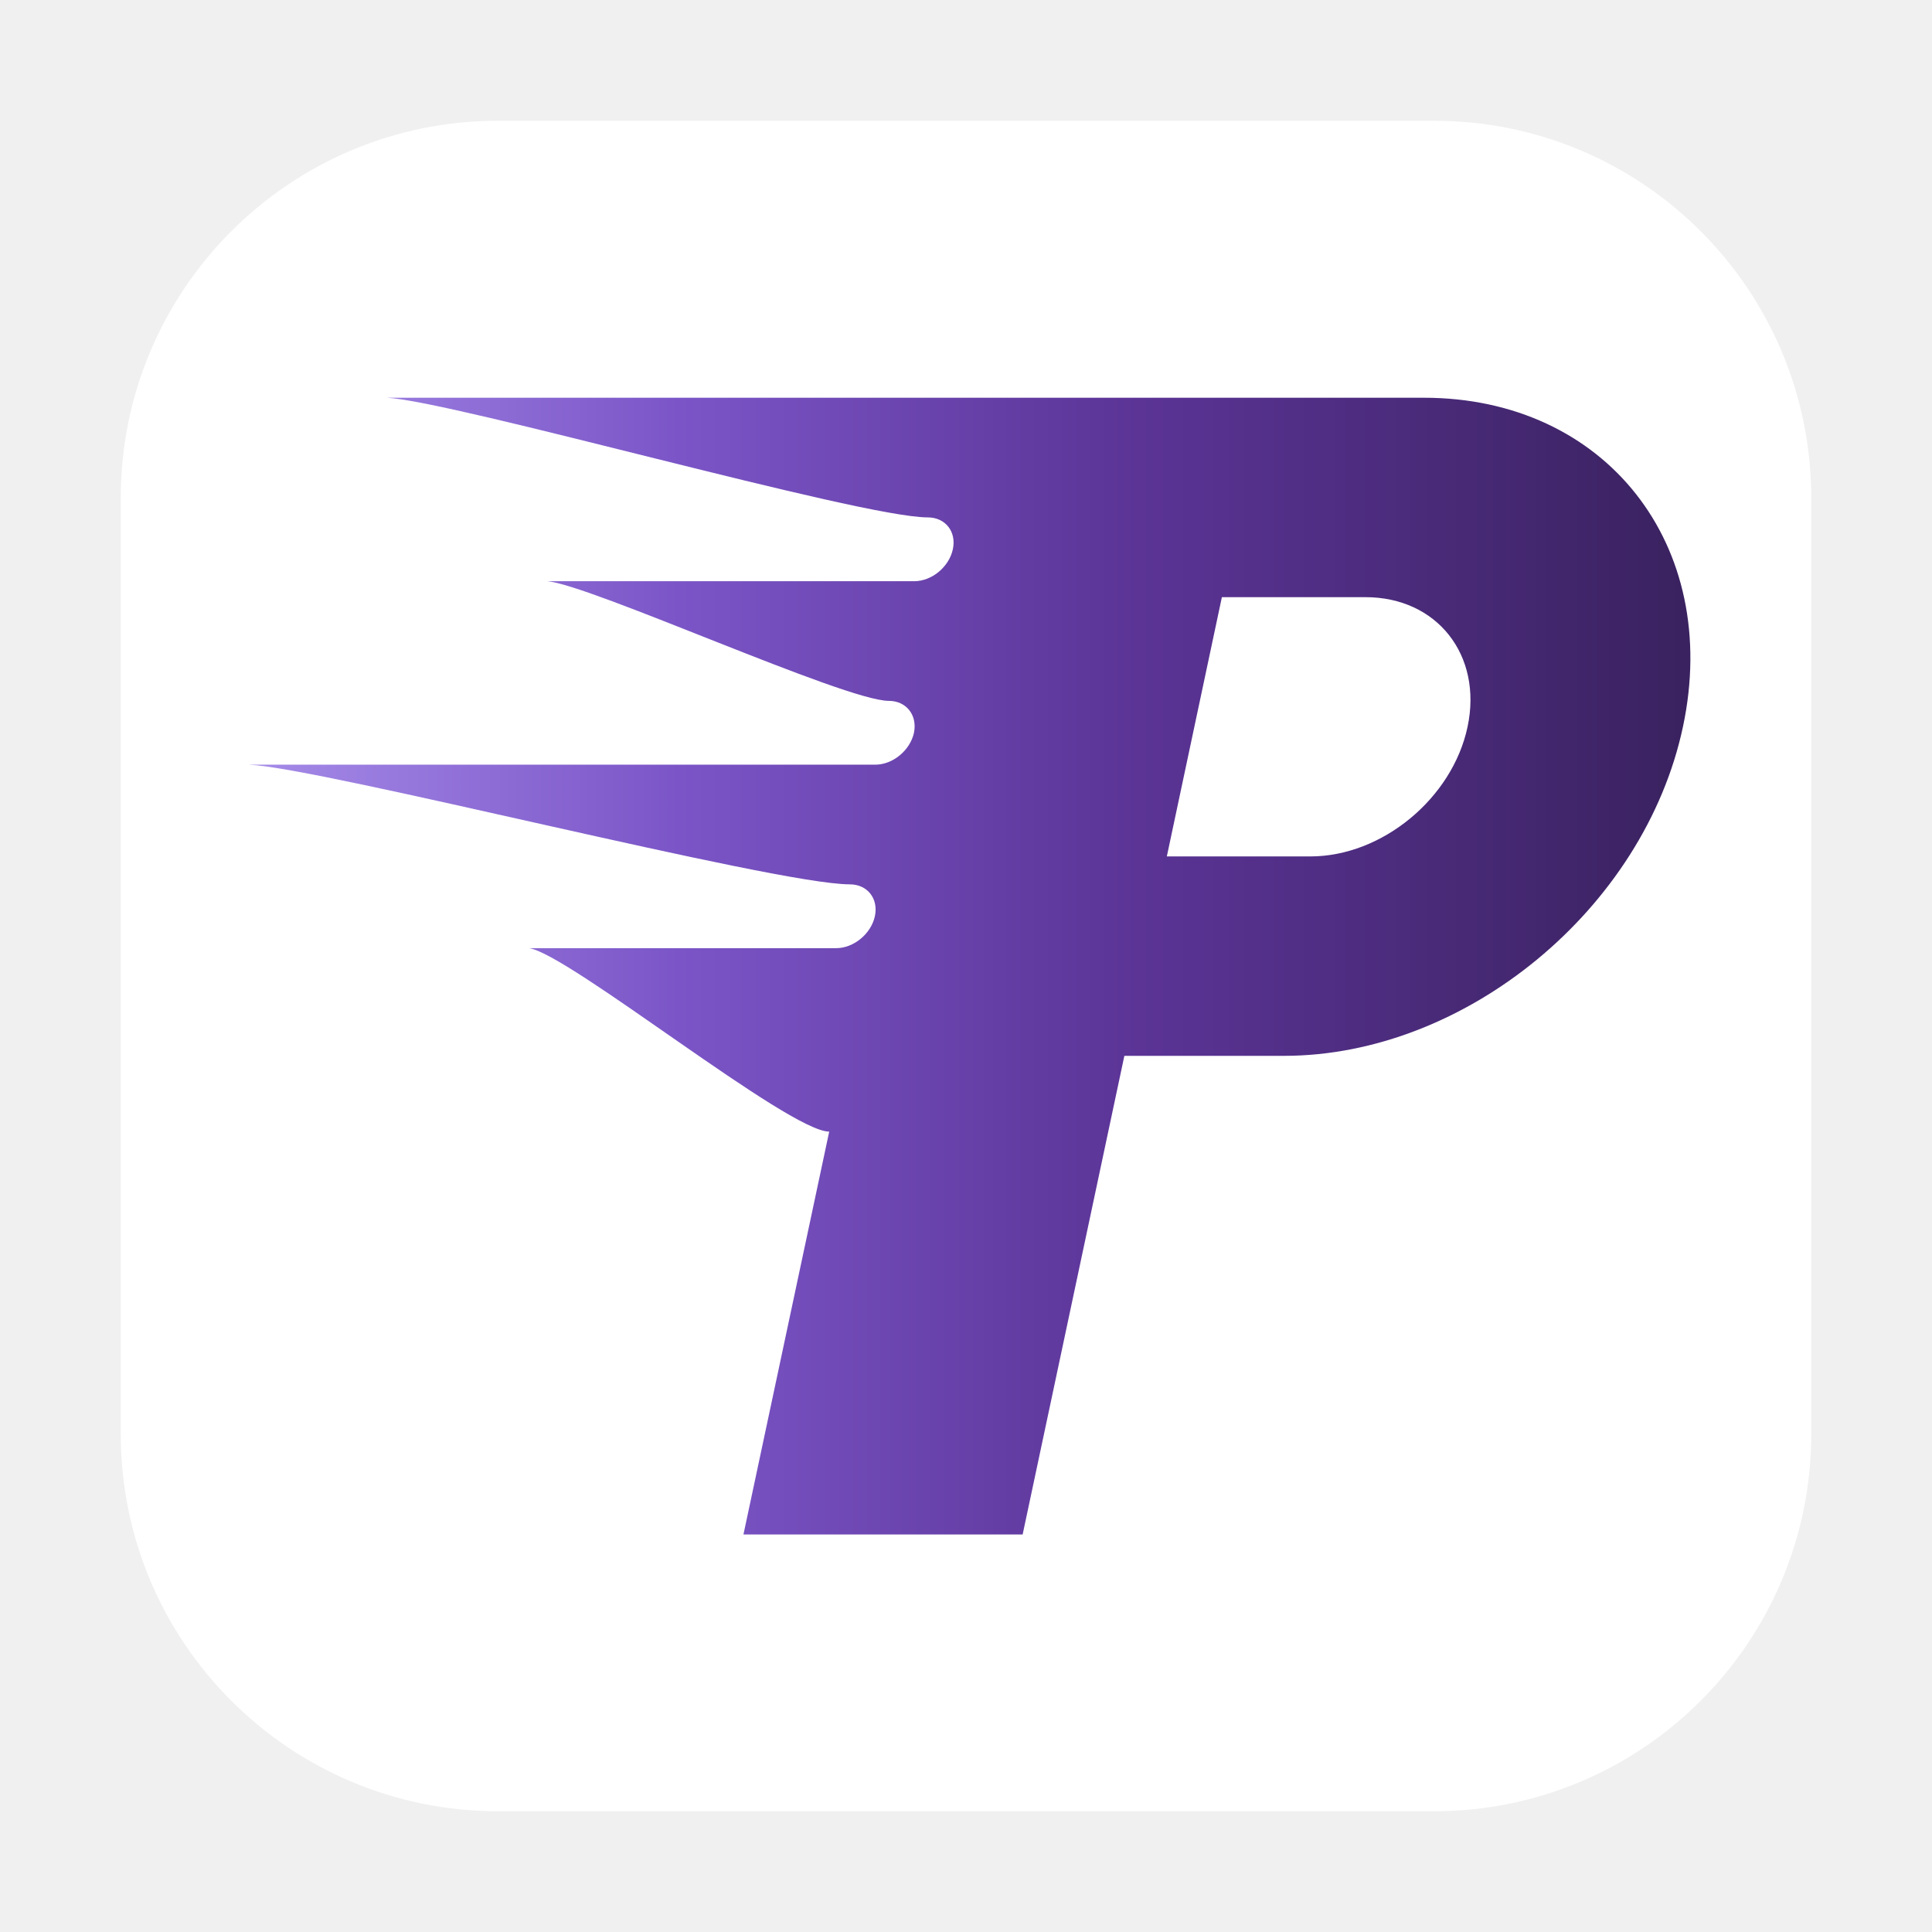
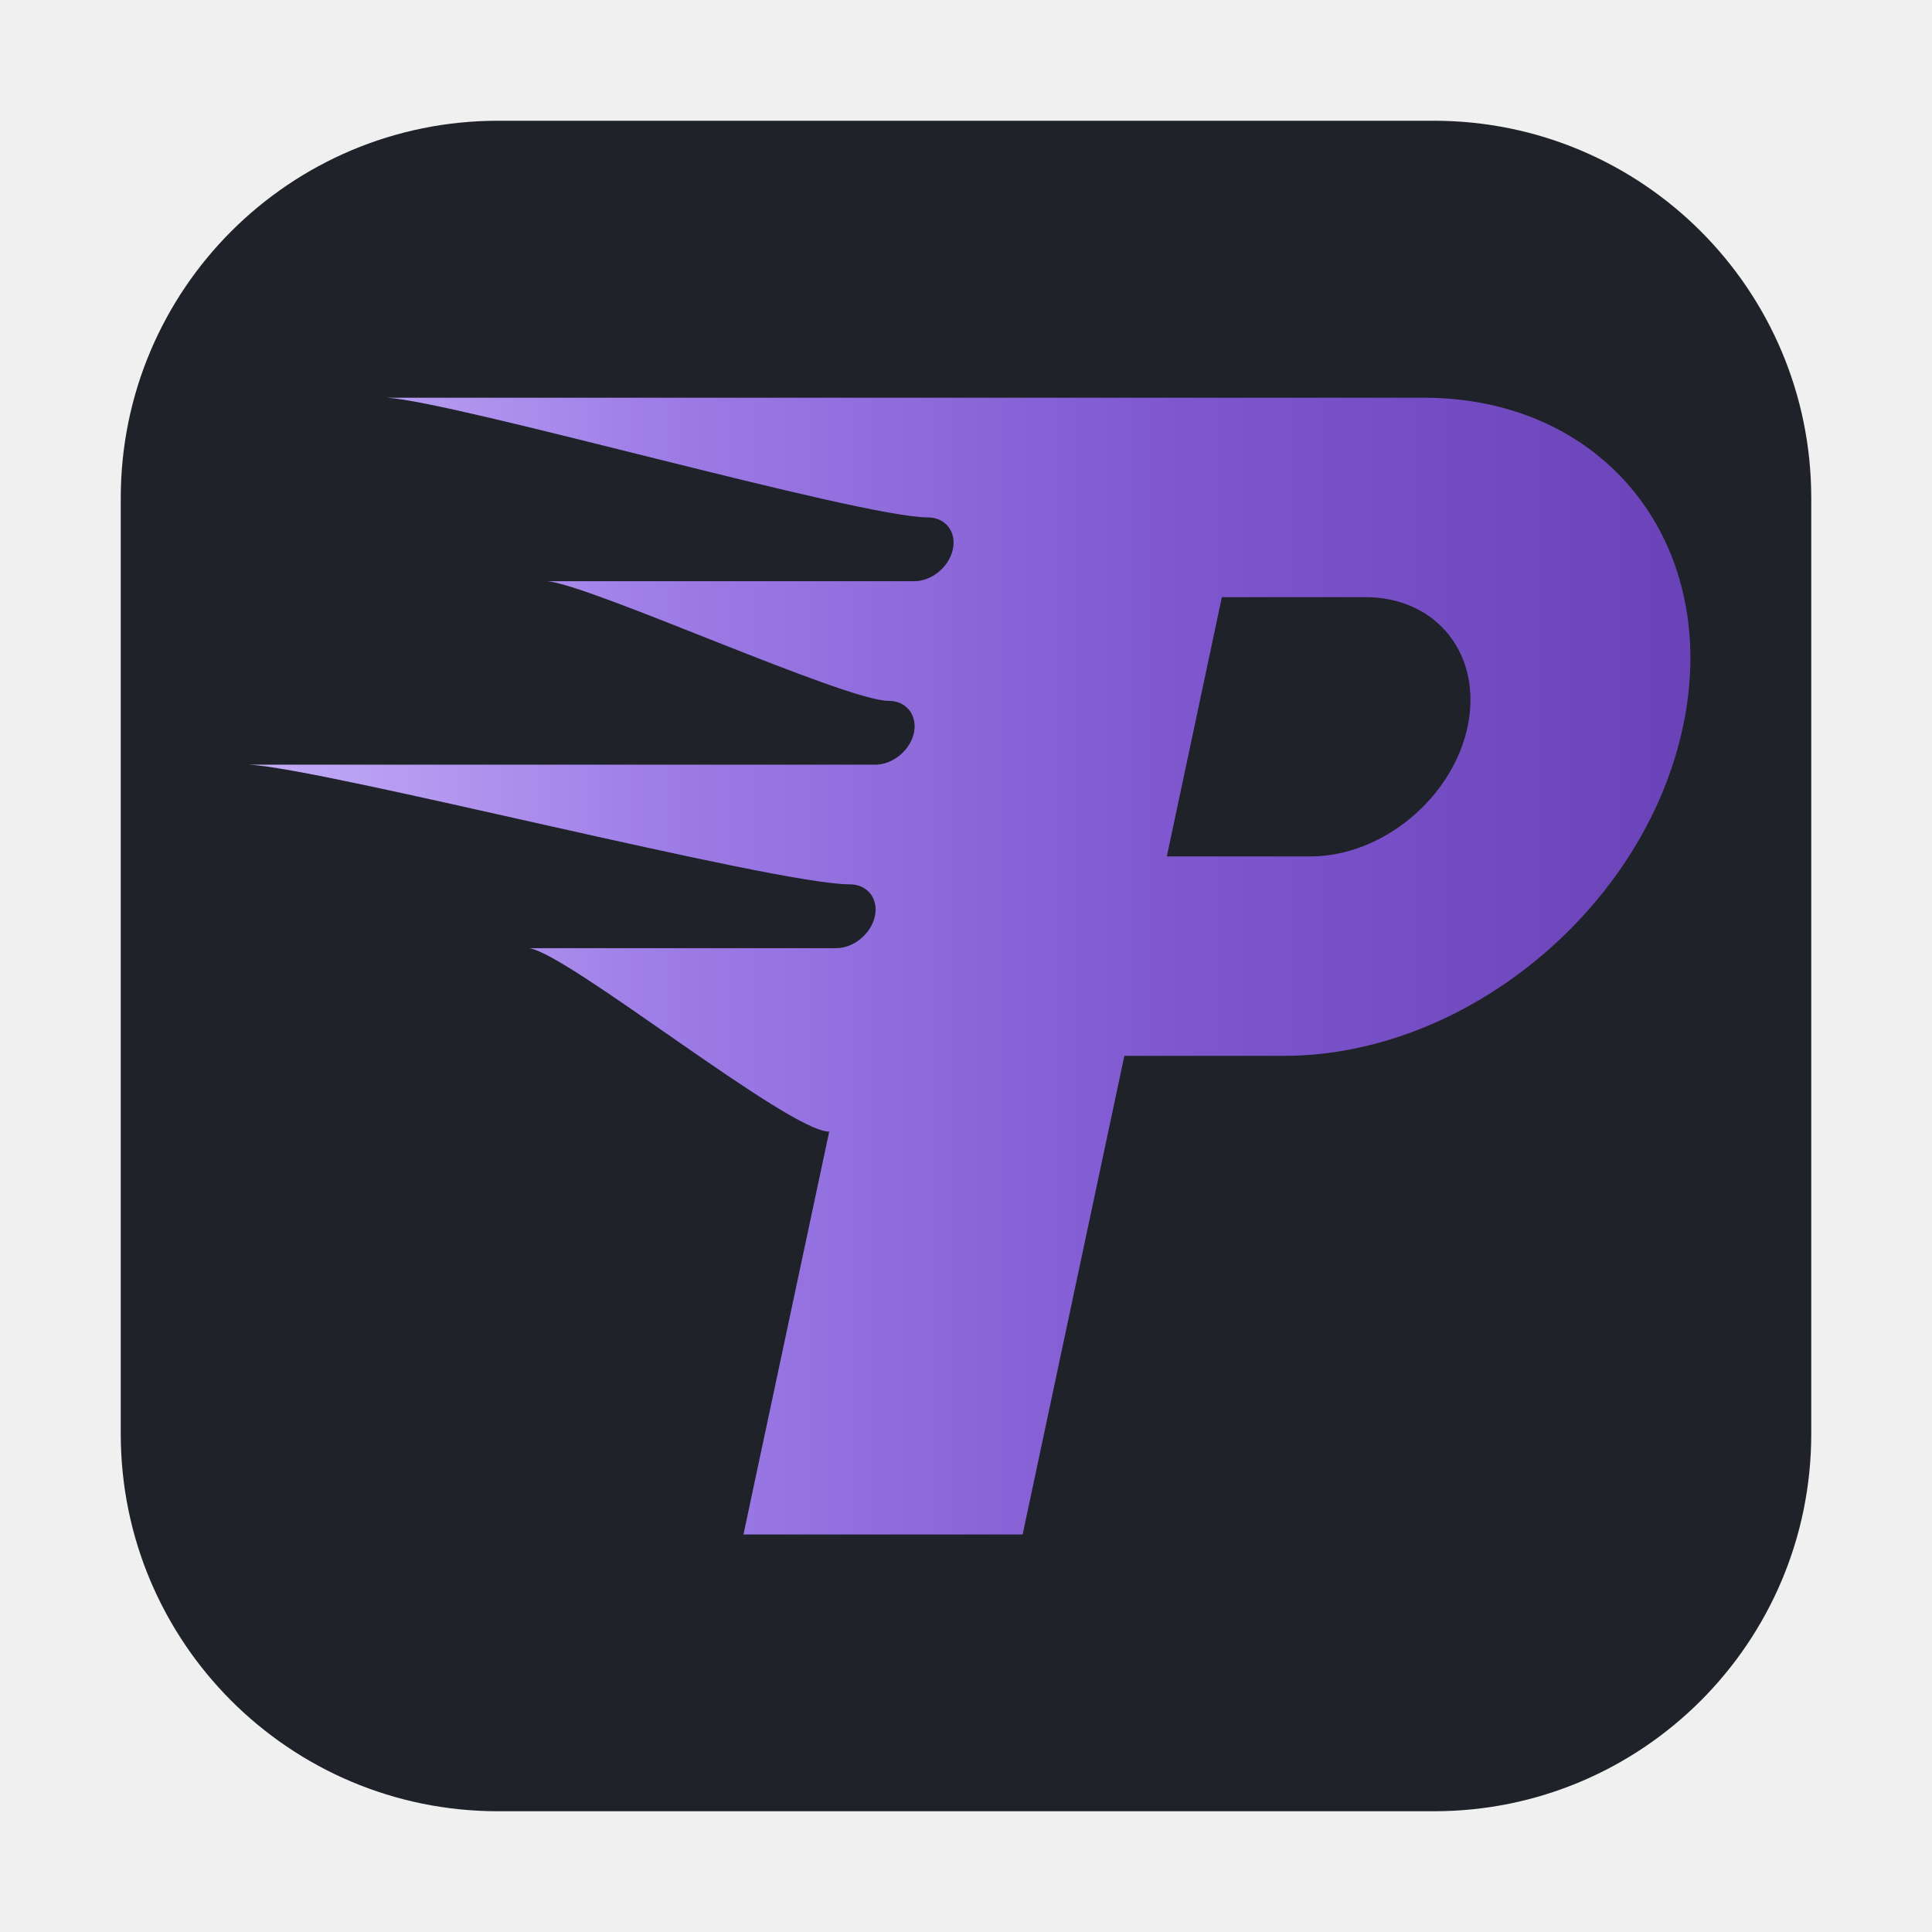
<svg xmlns="http://www.w3.org/2000/svg" viewBox="0 0 1024 1024">
  <defs>
    <linearGradient id="streak" gradientUnits="userSpaceOnUse" x1="91.5" y1="0" x2="810.5" y2="0">
-       <stop offset="0" stop-color="#A58BE8" />
-       <stop offset="0.3" stop-color="#7B55C7" />
-       <stop offset="0.62" stop-color="#5B3496" />
-       <stop offset="1" stop-color="#3A2260" />
+       <stop offset="0" stop-color="#C4ADF7" />
+       <stop offset="0.3" stop-color="#9C7BE6" />
+       <stop offset="0.65" stop-color="#7E57CF" />
+       <stop offset="1" stop-color="#6A43B8" />
    </linearGradient>
  </defs>
-   <rect x="64" y="64" width="896" height="896" rx="200" fill="#ffffff" />
+   <rect x="64" y="64" width="896" height="896" rx="200" fill="#1f2228" />
  <path fill="url(#streak)" fill-rule="evenodd" transform="translate(35.3 -32.3) scale(1.057)" d="M160.6 230 L680.6 230 C771.7 230 829.9 303.9 810.5 395 C791.1 486.1 701.6 560 610.4 560 L530.4 560 L479.4 800 L339.4 800 L382.4 598 C362 598 251.7 508.8 231.9 506 L385.9 506 C394.7 506 403.4 498.8 405.3 490 C407.2 481.2 401.6 474 392.7 474 C355 474 128.8 415.8 91.5 414 L405.5 414 C414.3 414 423 406.8 424.9 398 C426.7 389.2 421.1 382 412.3 382 C390.2 382 262.7 323.8 241 322 L425 322 C433.9 322 442.5 314.8 444.4 306 C446.3 297.2 440.7 290 431.8 290 C397.7 290 194.3 231.8 160.6 230 Z M579.3 330 L651.3 330 C687.2 330 710.1 359.1 702.5 395 C694.9 430.9 659.6 460 623.7 460 L551.7 460 Z" />
</svg>
